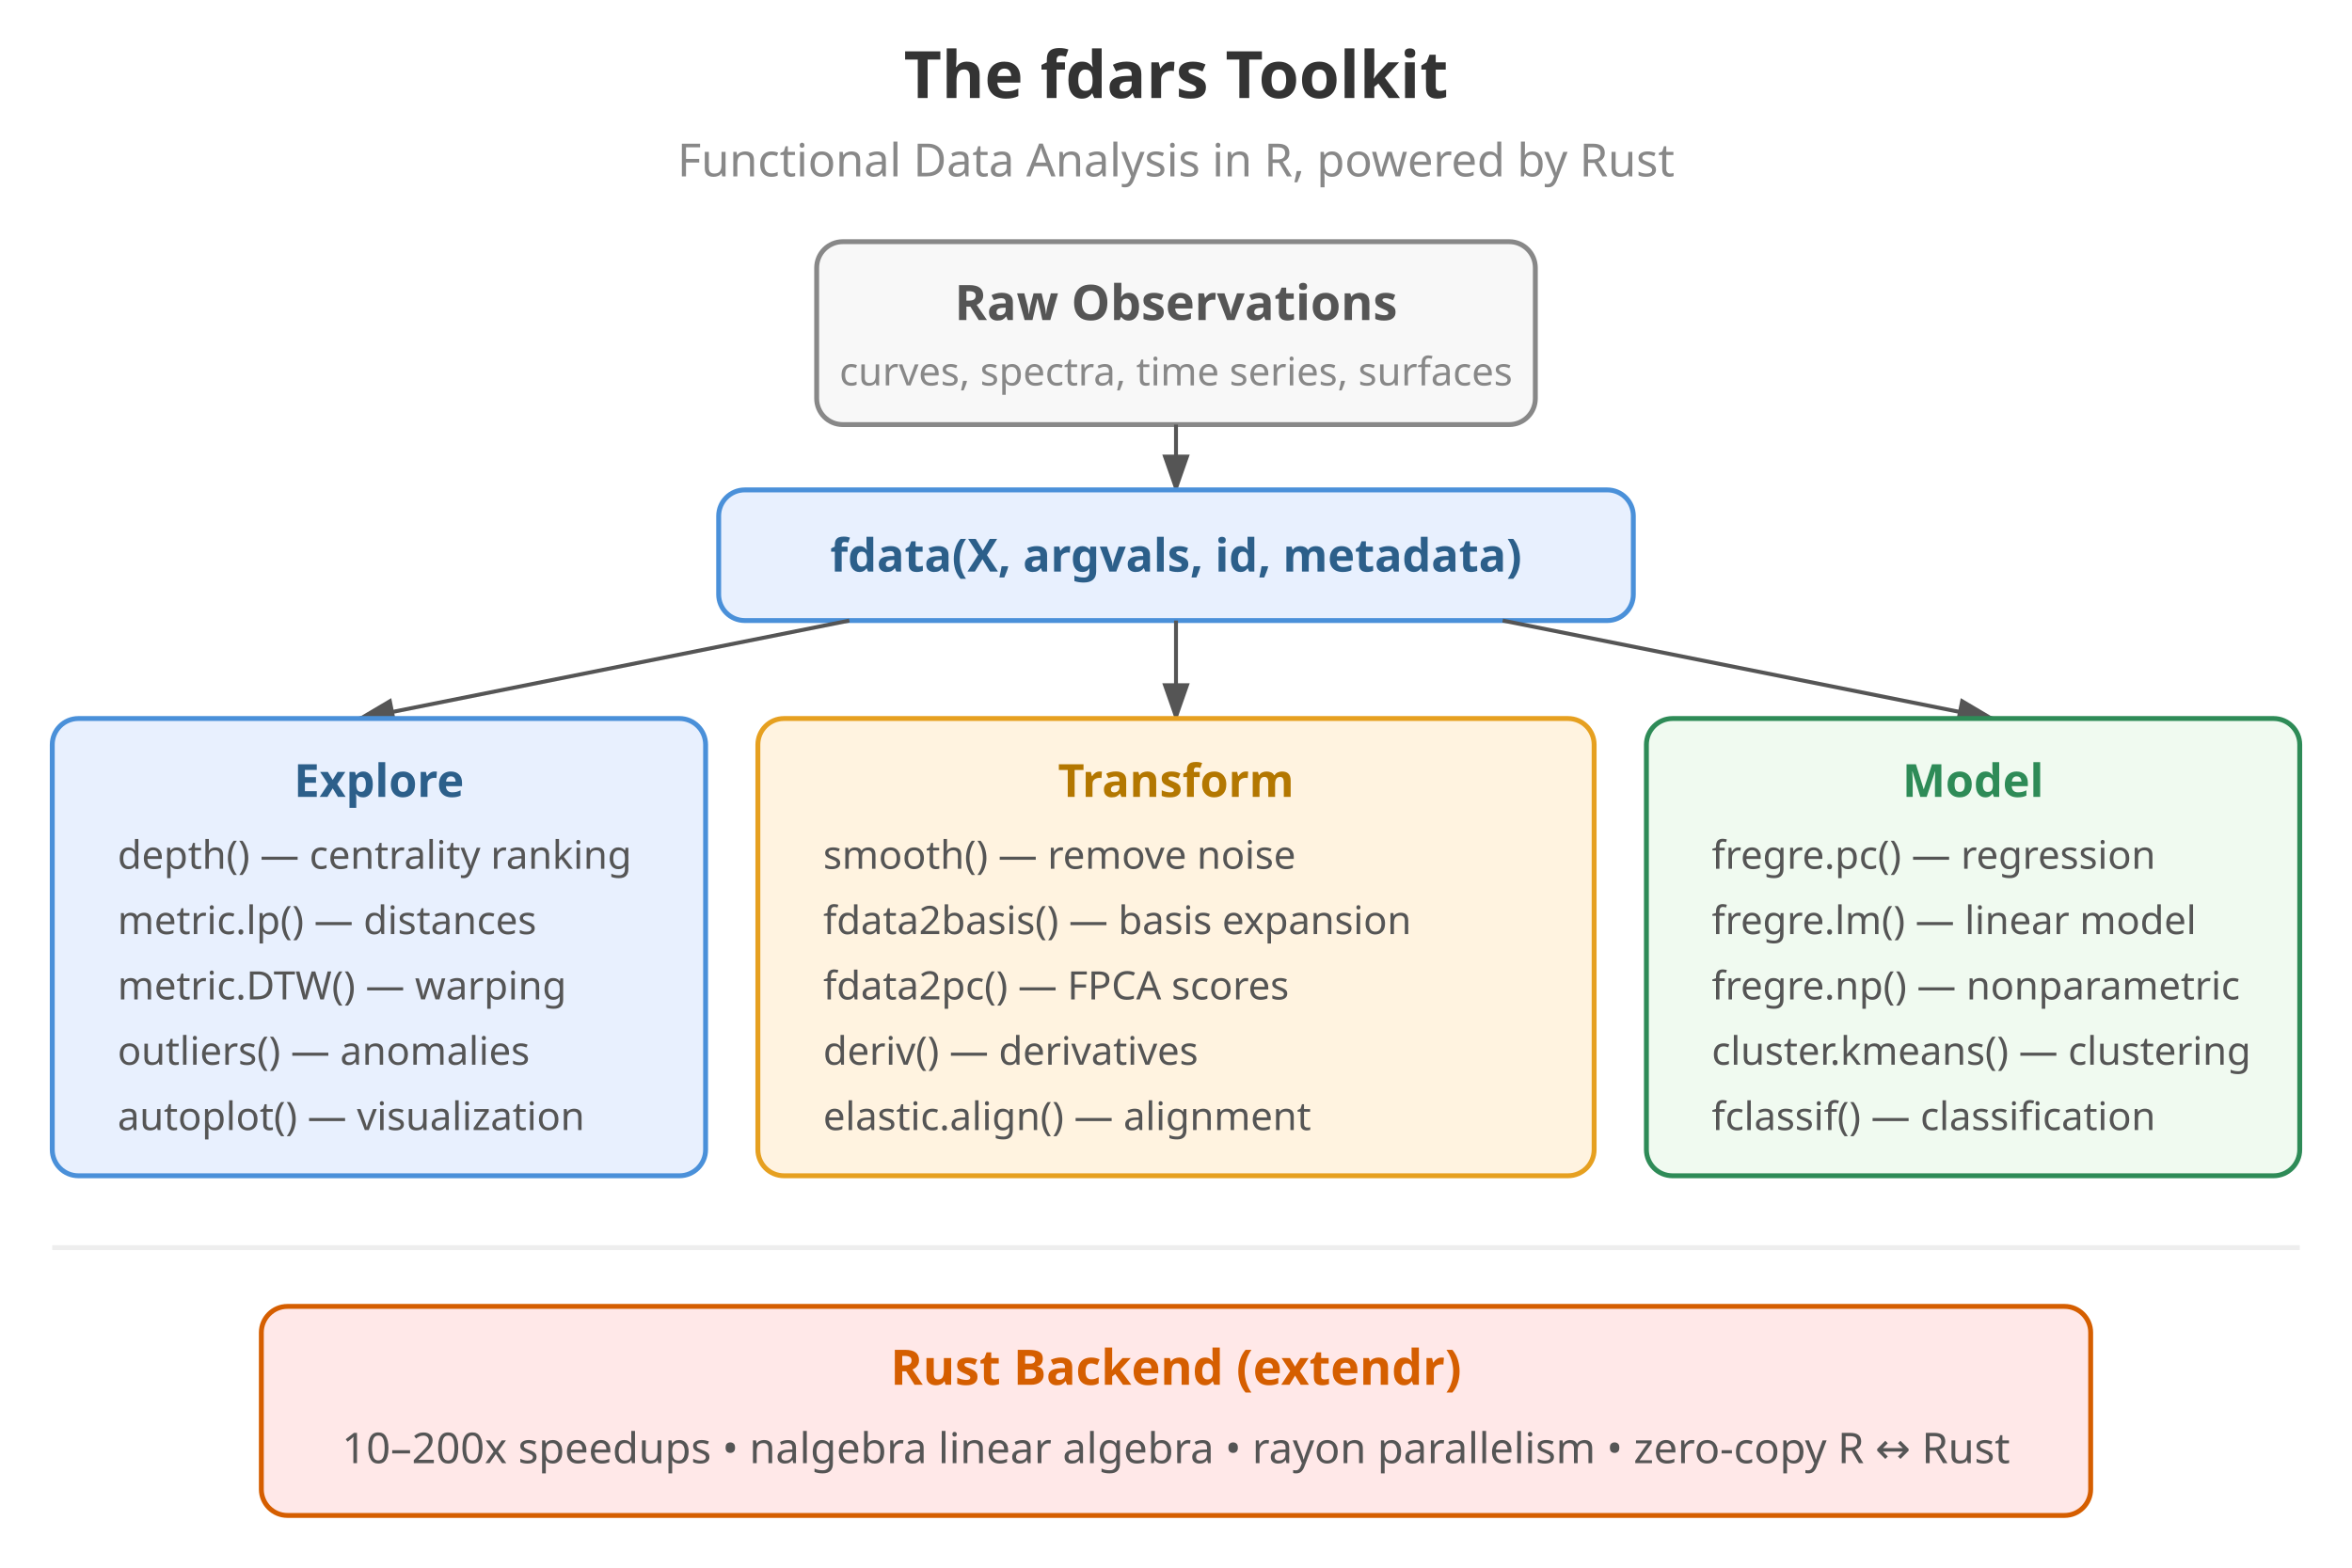
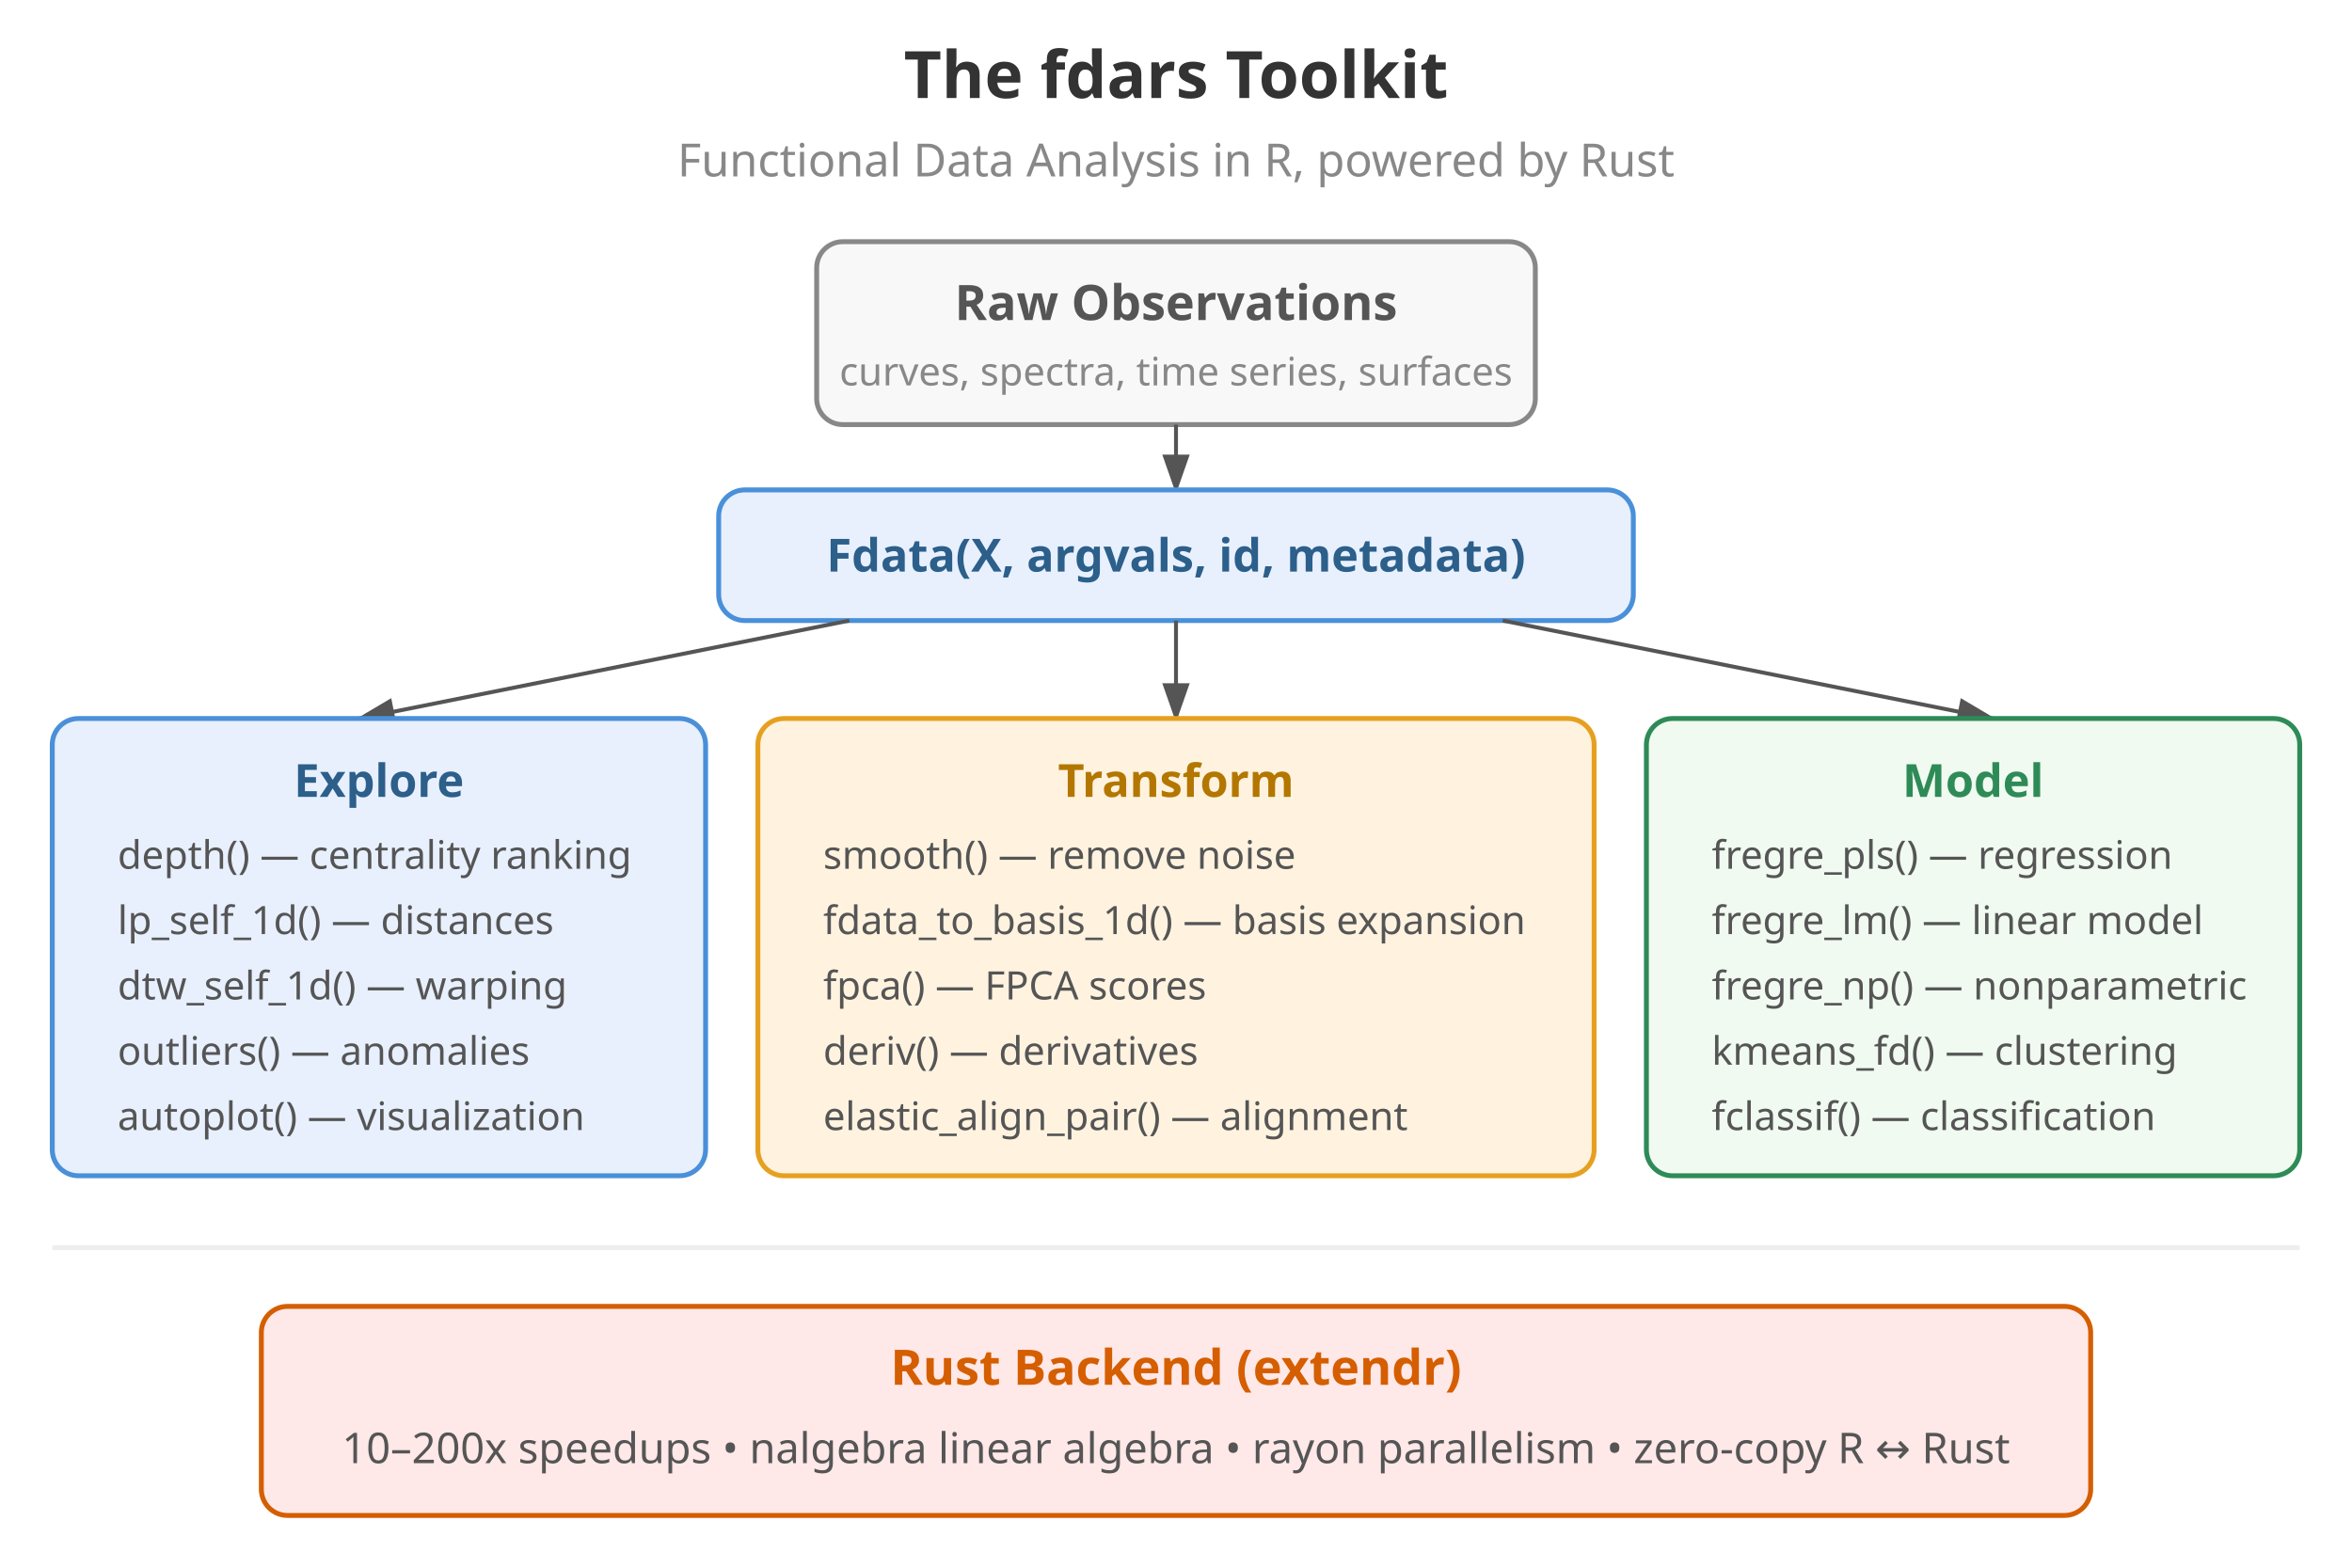
<svg xmlns="http://www.w3.org/2000/svg" viewBox="0 0 720 480" fill="none" font-family="'Segoe UI', system-ui, sans-serif">
  <text x="360" y="30" text-anchor="middle" font-size="20" font-weight="bold" fill="#333">The fdars Toolkit</text>
  <text x="360" y="54" text-anchor="middle" font-size="14" fill="#888">Functional Data Analysis in R, powered by Rust</text>
  <rect x="250" y="74" width="220" height="56" rx="8" fill="#F8F8F8" stroke="#888" stroke-width="1.5" />
  <text x="360" y="98" text-anchor="middle" font-size="15" font-weight="bold" fill="#555">Raw Observations</text>
  <text x="360" y="118" text-anchor="middle" font-size="12" fill="#888">curves, spectra, time series, surfaces</text>
  <line x1="360" y1="130" x2="360" y2="150" stroke="#555" stroke-width="1.2" marker-end="url(#arrIntro)" />
  <rect x="220" y="150" width="280" height="40" rx="8" fill="#E8F0FE" stroke="#4A90D9" stroke-width="1.5" />
-   <text x="360" y="175" text-anchor="middle" font-size="14" font-weight="bold" fill="#2C5F8A">fdata(X, argvals, id, metadata)</text>
+   <text x="360" y="175" text-anchor="middle" font-size="14" font-weight="bold" fill="#2C5F8A">Fdata(X, argvals, id, metadata)</text>
  <line x1="260" y1="190" x2="110" y2="220" stroke="#555" stroke-width="1.2" marker-end="url(#arrIntro)" />
  <line x1="360" y1="190" x2="360" y2="220" stroke="#555" stroke-width="1.2" marker-end="url(#arrIntro)" />
  <line x1="460" y1="190" x2="610" y2="220" stroke="#555" stroke-width="1.2" marker-end="url(#arrIntro)" />
  <rect x="16" y="220" width="200" height="140" rx="8" fill="#E8F0FE" stroke="#4A90D9" stroke-width="1.5" />
  <text x="116" y="244" text-anchor="middle" font-size="14" font-weight="bold" fill="#2C5F8A">Explore</text>
  <text x="36" y="266" font-size="12" fill="#555">depth()  — centrality ranking</text>
-   <text x="36" y="286" font-size="12" fill="#555">metric.lp() — distances</text>
-   <text x="36" y="306" font-size="12" fill="#555">metric.DTW() — warping</text>
+   <text x="36" y="286" font-size="12" fill="#555">lp_self_1d() — distances</text>
+   <text x="36" y="306" font-size="12" fill="#555">dtw_self_1d() — warping</text>
  <text x="36" y="326" font-size="12" fill="#555">outliers() — anomalies</text>
  <text x="36" y="346" font-size="12" fill="#555">autoplot() — visualization</text>
  <rect x="232" y="220" width="256" height="140" rx="8" fill="#FFF3E0" stroke="#E6A020" stroke-width="1.5" />
  <text x="360" y="244" text-anchor="middle" font-size="14" font-weight="bold" fill="#B37700">Transform</text>
  <text x="252" y="266" font-size="12" fill="#555">smooth() — remove noise</text>
-   <text x="252" y="286" font-size="12" fill="#555">fdata2basis() — basis expansion</text>
-   <text x="252" y="306" font-size="12" fill="#555">fdata2pc() — FPCA scores</text>
+   <text x="252" y="286" font-size="12" fill="#555">fdata_to_basis_1d() — basis expansion</text>
+   <text x="252" y="306" font-size="12" fill="#555">fpca() — FPCA scores</text>
  <text x="252" y="326" font-size="12" fill="#555">deriv() — derivatives</text>
-   <text x="252" y="346" font-size="12" fill="#555">elastic.align() — alignment</text>
+   <text x="252" y="346" font-size="12" fill="#555">elastic_align_pair() — alignment</text>
  <rect x="504" y="220" width="200" height="140" rx="8" fill="#F0FAF0" stroke="#2E8B57" stroke-width="1.5" />
  <text x="604" y="244" text-anchor="middle" font-size="14" font-weight="bold" fill="#2E8B57">Model</text>
-   <text x="524" y="266" font-size="12" fill="#555">fregre.pc() — regression</text>
-   <text x="524" y="286" font-size="12" fill="#555">fregre.lm() — linear model</text>
-   <text x="524" y="306" font-size="12" fill="#555">fregre.np() — nonparametric</text>
-   <text x="524" y="326" font-size="12" fill="#555">cluster.kmeans() — clustering</text>
+   <text x="524" y="266" font-size="12" fill="#555">fregre_pls() — regression</text>
+   <text x="524" y="286" font-size="12" fill="#555">fregre_lm() — linear model</text>
+   <text x="524" y="306" font-size="12" fill="#555">fregre_np() — nonparametric</text>
+   <text x="524" y="326" font-size="12" fill="#555">kmeans_fd() — clustering</text>
  <text x="524" y="346" font-size="12" fill="#555">fclassif() — classification</text>
  <line x1="16" y1="382" x2="704" y2="382" stroke="#eee" stroke-width="1.5" />
  <rect x="80" y="400" width="560" height="64" rx="8" fill="#FFE8E8" stroke="#D55E00" stroke-width="1.5" />
  <text x="360" y="424" text-anchor="middle" font-size="15" font-weight="bold" fill="#D55E00">Rust Backend (extendr)</text>
  <text x="360" y="448" text-anchor="middle" font-size="13" fill="#555">10–200x speedups  •  nalgebra linear algebra  •  rayon parallelism  •  zero-copy R ↔ Rust</text>
  <defs>
    <marker id="arrIntro" markerWidth="10" markerHeight="7" refX="9" refY="3.5" orient="auto">
      <path d="M0,0 L10,3.5 L0,7" fill="#555" />
    </marker>
  </defs>
</svg>
